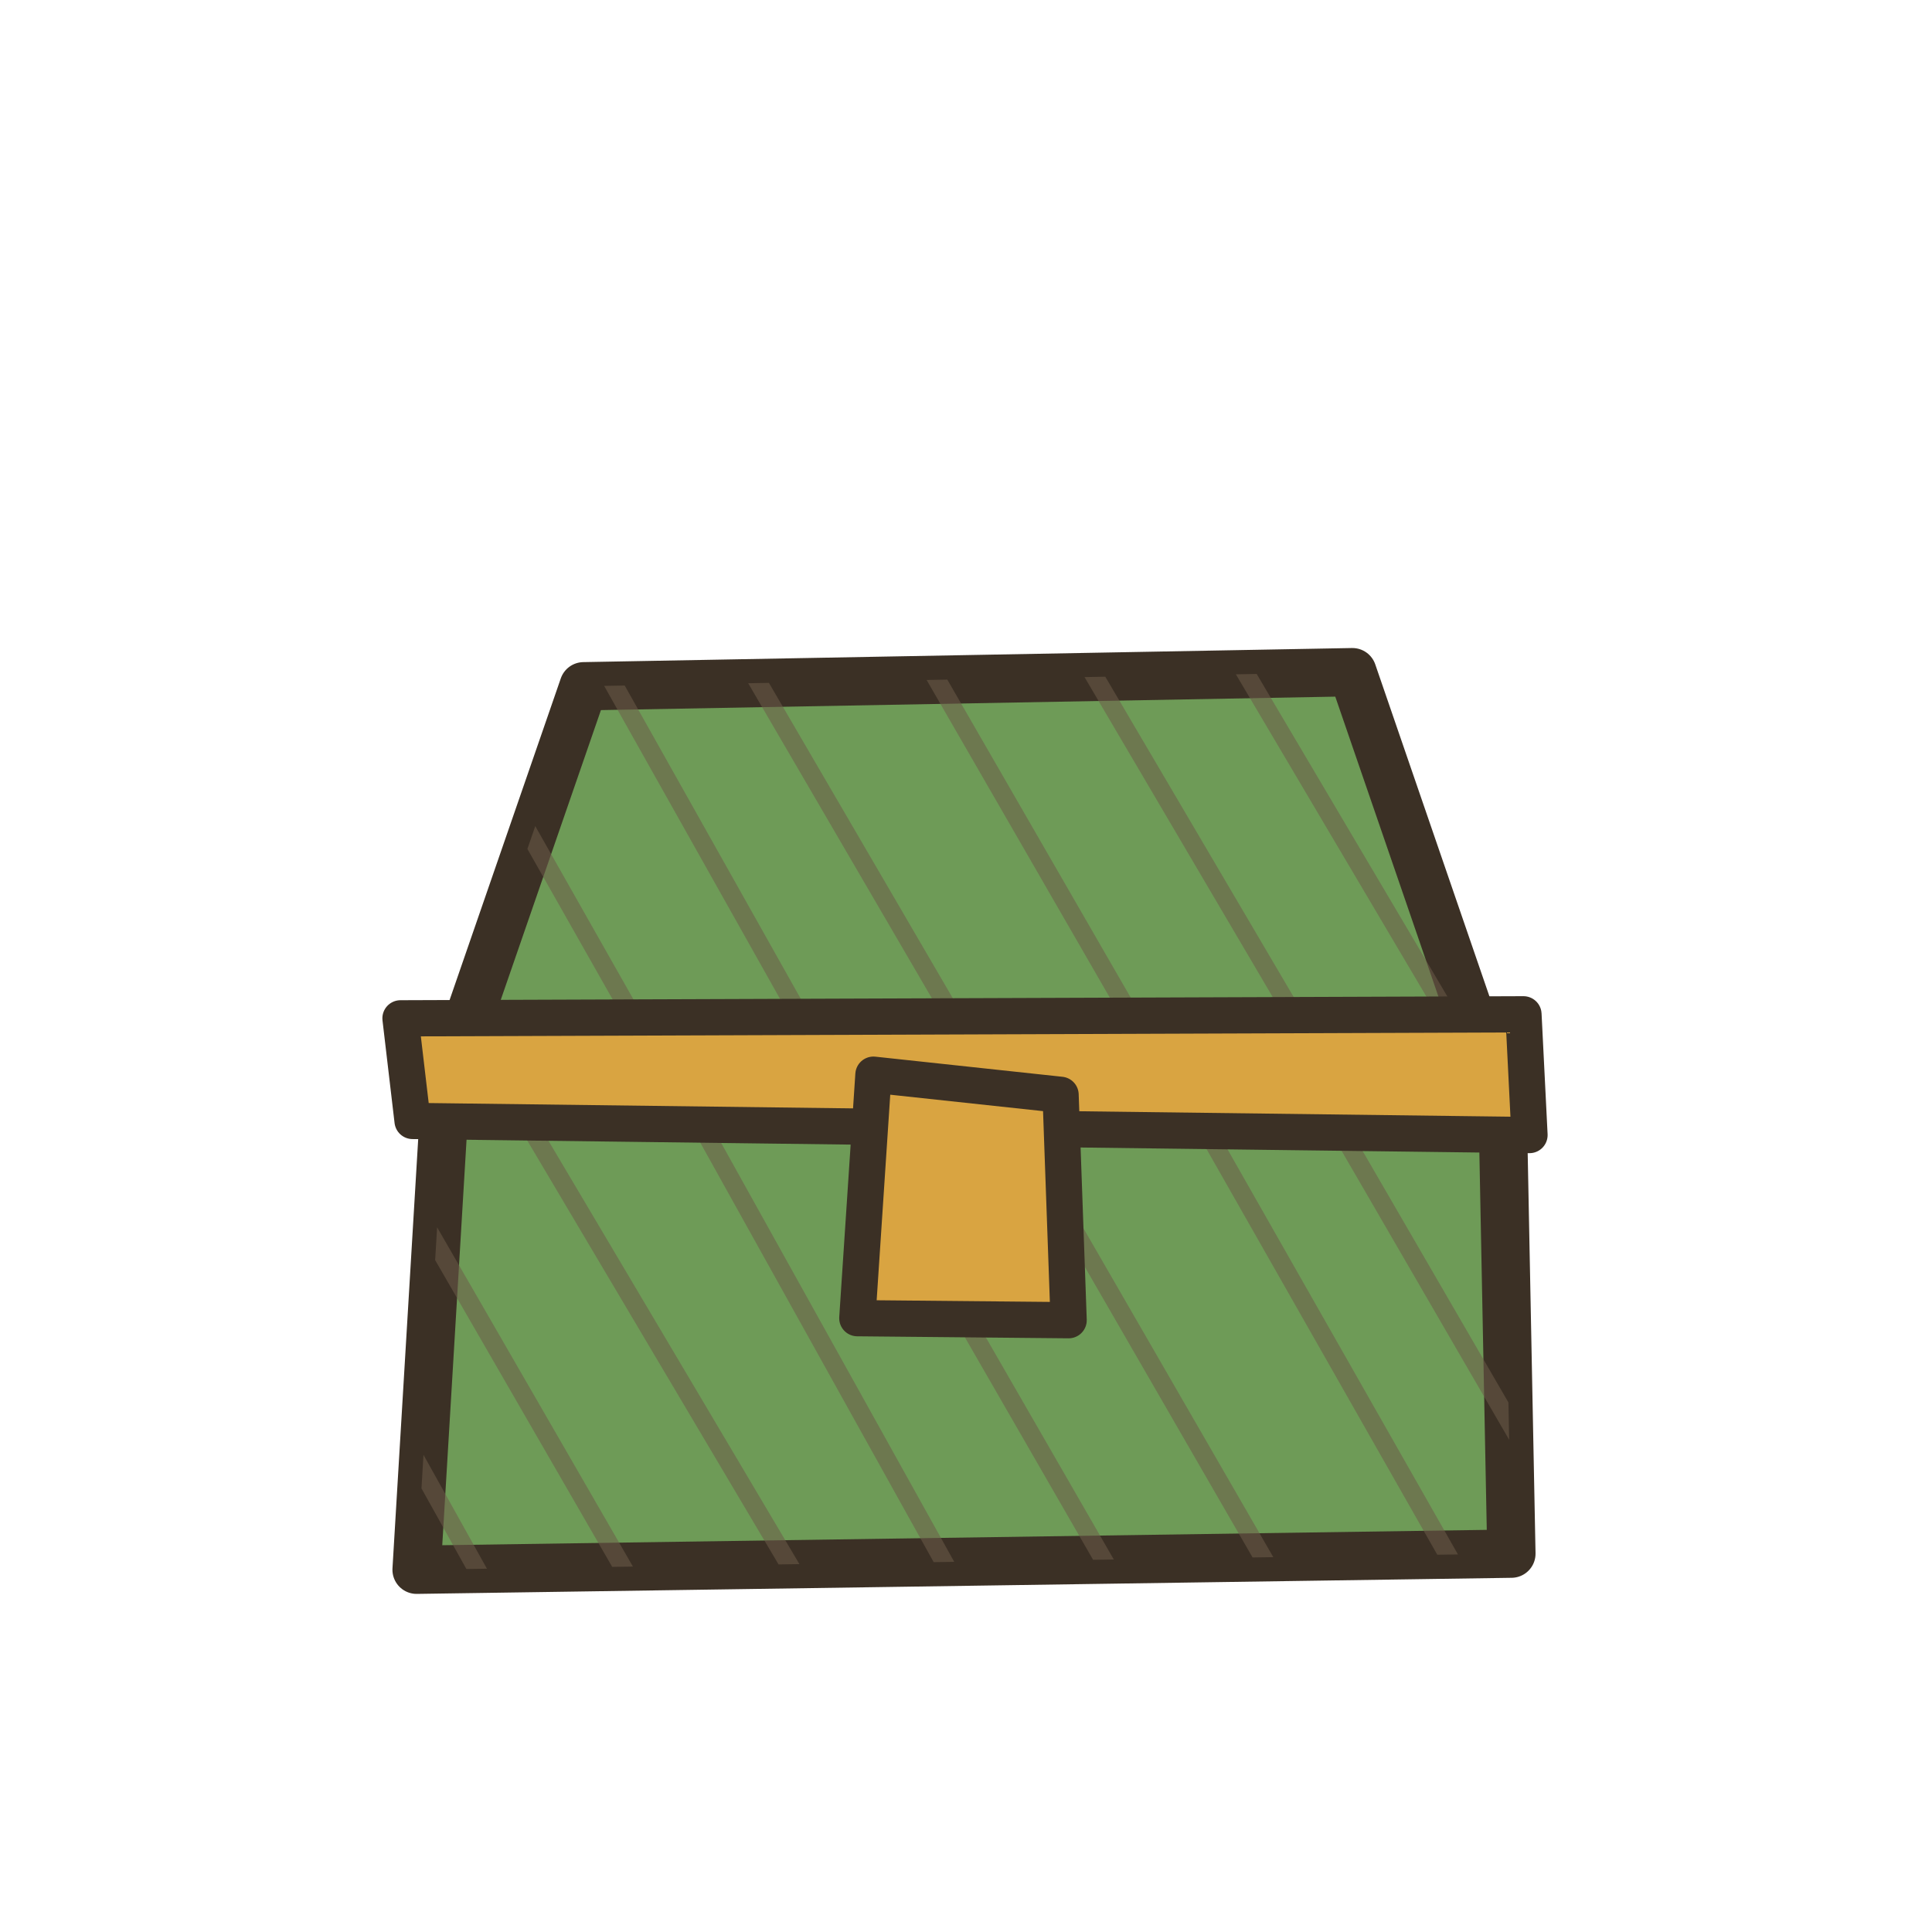
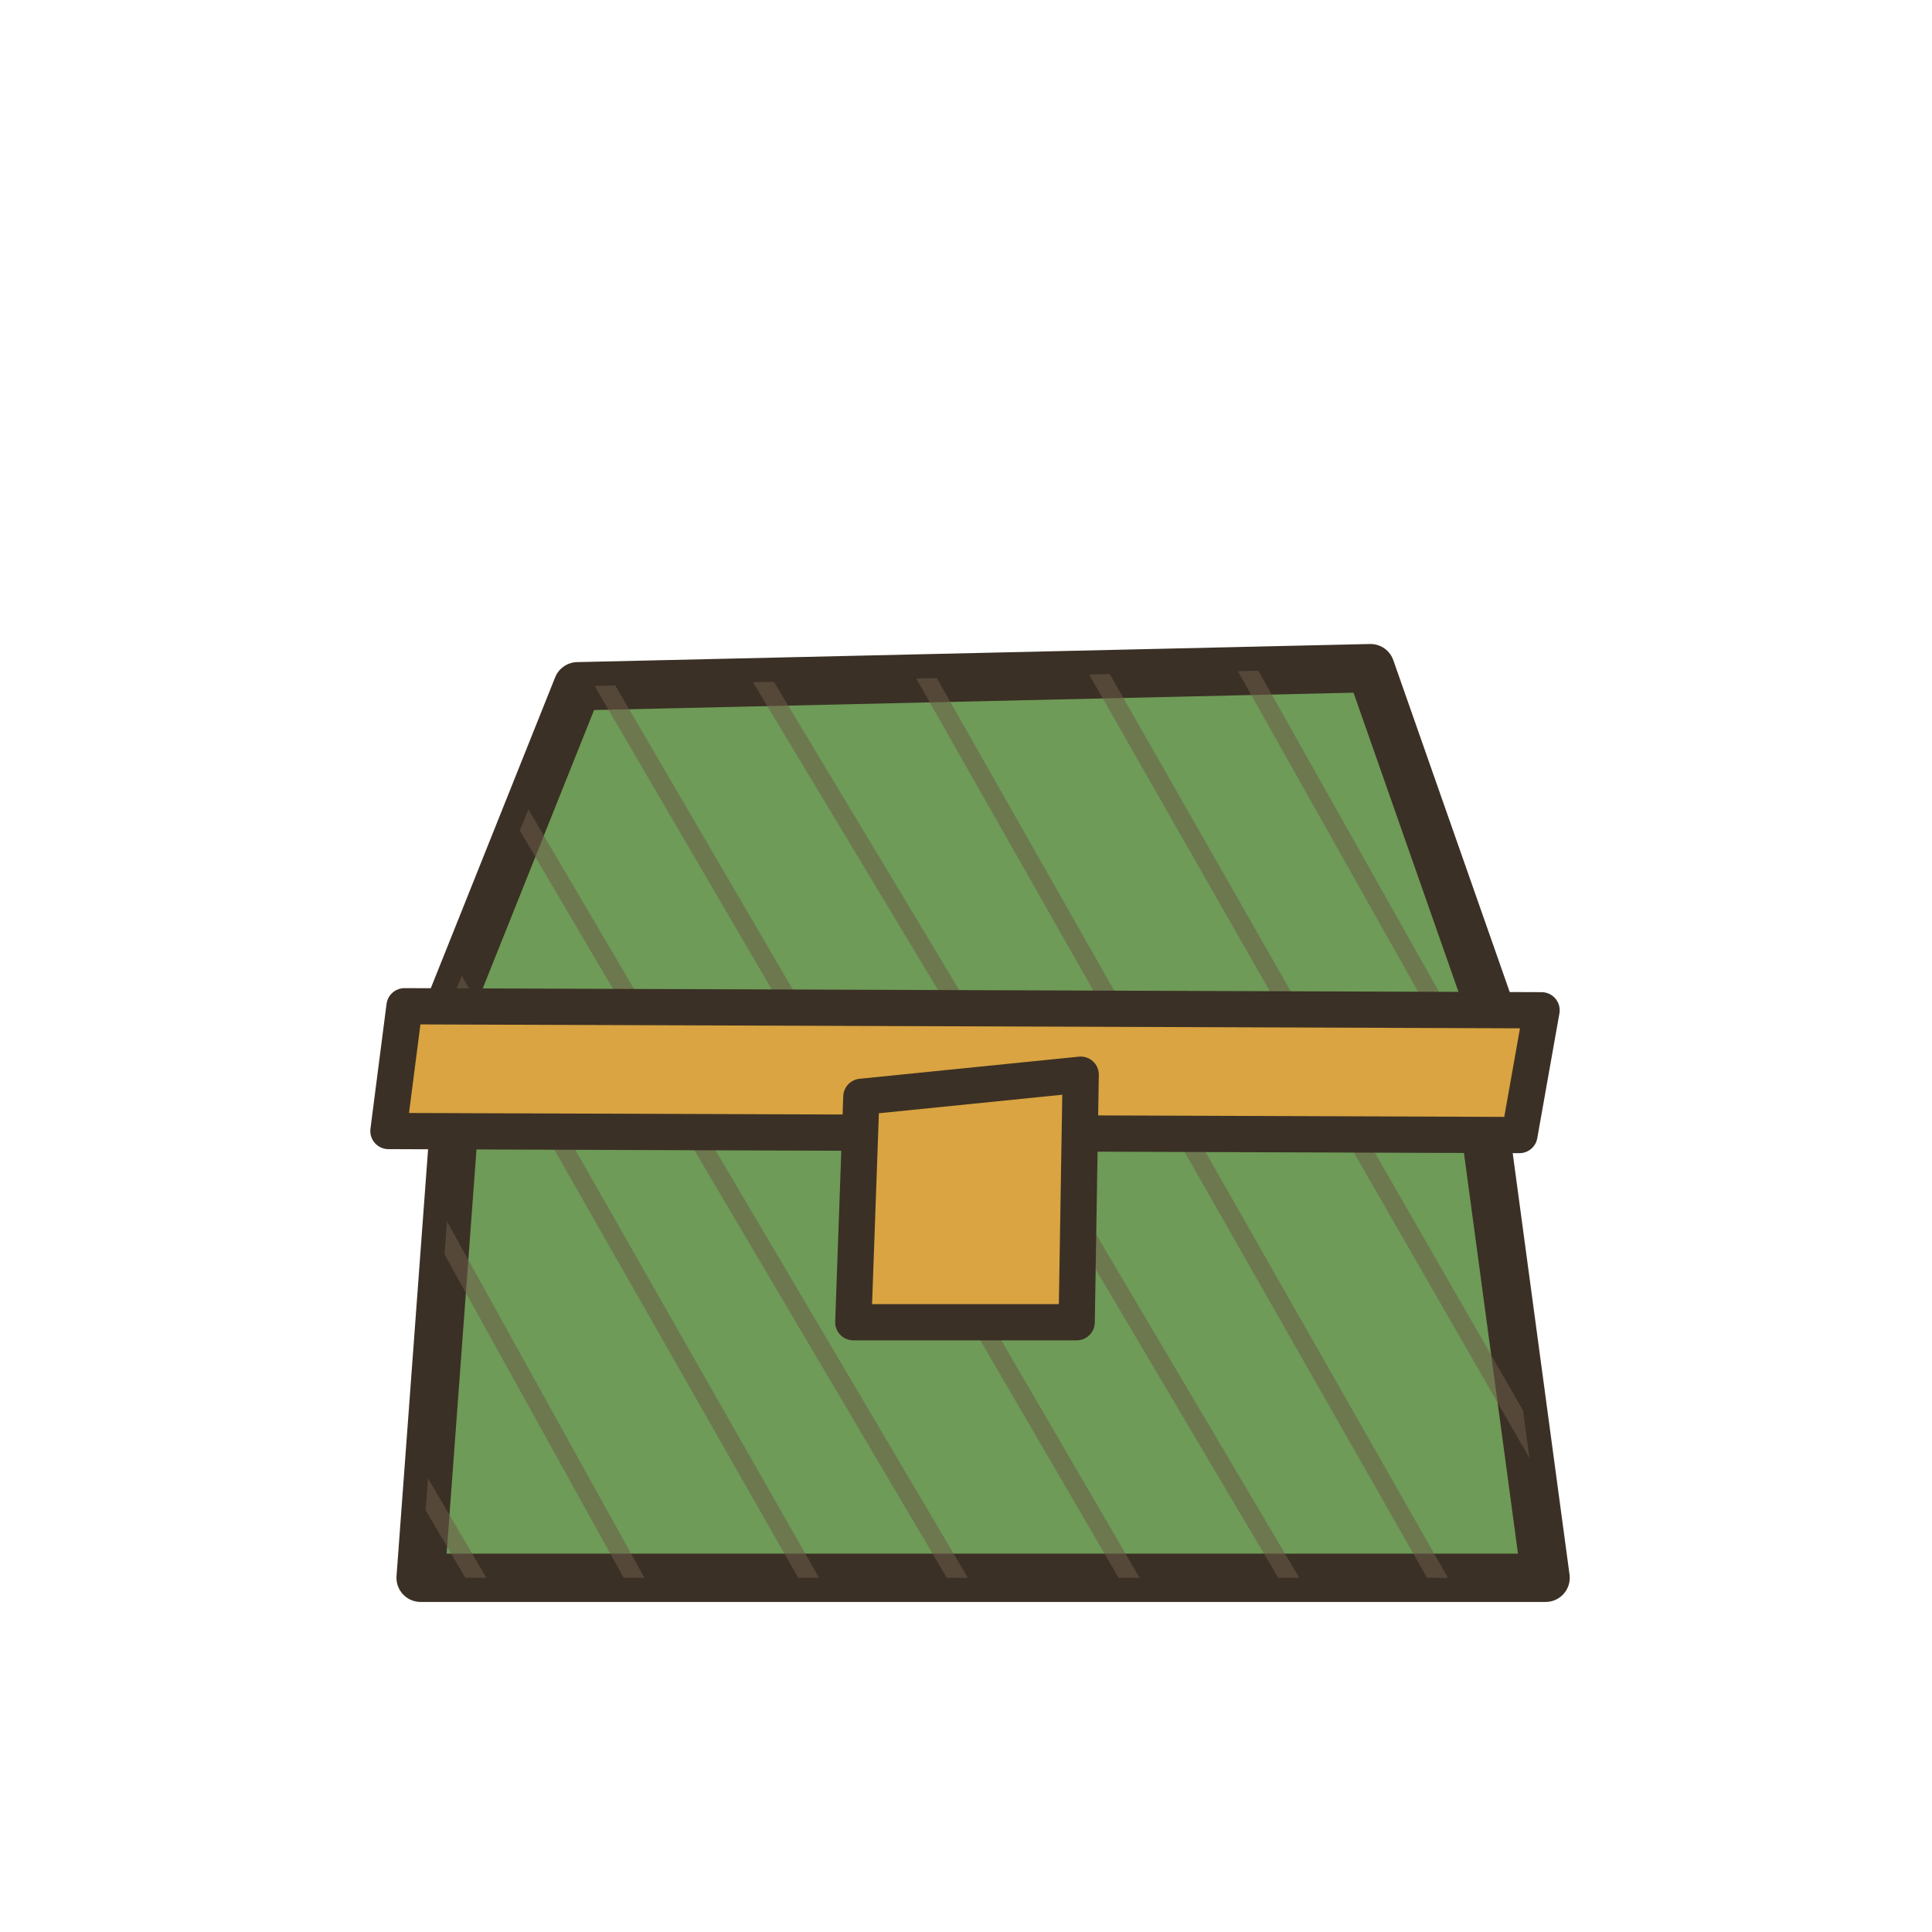
<svg xmlns="http://www.w3.org/2000/svg" viewBox="0 0 96 96" width="96" height="96">
-   <path d="M22.3,51.3L74.6,51.7L75.1,77.2L20.7,78.0Z" fill="#6E9B57" stroke="#3B3025" stroke-width="2.4" stroke-linecap="round" stroke-linejoin="round" />
+   <path d="M22.8,52.7L73.2,51.7L76.8,78.4L20.9,78.4Z" fill="#6E9B57" stroke="#3B3025" stroke-width="2.4" stroke-linecap="round" stroke-linejoin="round" />
  <clipPath id="ccoffregraines0">
-     <path d="M22.3,51.3L74.6,51.7L75.1,77.2L20.7,78.0Z" />
+     <path d="M22.8,52.7L73.2,51.7L76.8,78.4L20.9,78.4Z" />
  </clipPath>
  <g clip-path="url(#ccoffregraines0)">
-     <path d="M93.4,3.4L124.2,57.2M87.7,7.0L118.1,60.7M81.6,10.2L111.4,63.9M75.1,13.2L105.2,67.1M69.6,17.5L99.5,70.8M63.2,20.5L93.8,74.2M57.4,24.4L87.2,78.1M50.2,27.9L81.4,81.7M45.4,30.6L76.0,84.4M38.0,34.5L69.0,88.2M31.9,37.7L63.3,92.2M26.7,41.3L56.8,95.4M20.1,45.5L51.4,98.3M14.4,49.2L44.7,101.7M9.0,51.6L39.2,105.8M2.8,55.3L33.1,109.6M-3.3,59.3L26.8,113.1M-9.5,63.1L21.6,115.8M-15.7,66.1L14.3,119.4M-21.9,69.8L8.9,122.8" stroke="#6B5B49" stroke-width="0.9" fill="none" stroke-opacity="0.55" />
+     <path d="M92.7,2.8L124.3,56.1M87.2,6.3L117.5,60.7M80.6,10.8L112.4,63.2M75.4,13.4L105.6,67.7M69.3,17.8L99.9,70.9M63.2,21.1L93.9,73.7M56.9,24.7L87.1,78.0M50.8,27.7L81.2,80.6M44.5,31.1L75.3,85.2M38.3,34.9L69.6,87.8M33.1,38.9L63.5,91.1M26.2,42.2L57.9,95.9M21.1,44.9L51.4,98.1M15.0,48.6L44.8,102.4M8.1,51.9L39.6,105.6M2.9,56.4L33.0,108.9M-4.3,59.1L26.8,112.4M-9.2,62.3L21.5,116.2M-16.1,65.8L14.4,119.6M-21.5,69.3L9.0,123.7" stroke="#6B5B49" stroke-width="0.9" fill="none" stroke-opacity="0.55" />
  </g>
-   <path d="M22.5,52.9L29.0,34.1L67.2,33.4L73.7,52.3Z" fill="#6E9B57" stroke="#3B3025" stroke-width="2.4" stroke-linecap="round" stroke-linejoin="round" />
+   <path d="M21.3,52.6L28.7,34.1L68.1,33.2L74.8,52.3Z" fill="#6E9B57" stroke="#3B3025" stroke-width="2.4" stroke-linecap="round" stroke-linejoin="round" />
  <clipPath id="ccoffregraines1">
-     <path d="M22.5,52.9L29.0,34.1L67.2,33.4L73.7,52.3Z" />
+     <path d="M21.3,52.6L28.7,34.1L68.1,33.2L74.8,52.3Z" />
  </clipPath>
  <g clip-path="url(#ccoffregraines1)">
-     <path d="M99.3,-28.6L131.0,26.6M92.2,-25.9L124.4,29.5M86.5,-21.7L118.7,32.6M81.0,-19.0L112.9,36.0M74.3,-14.5L105.8,39.9M68.3,-11.3L99.8,43.7M62.4,-8.2L94.1,47.3M56.5,-4.8L88.4,50.1M49.9,-0.3L82.5,53.4M43.6,2.5L76.0,57.3M37.8,5.4L70.5,61.0M32.5,9.4L64.1,64.2M25.6,13.2L57.2,67.4M20.6,16.4L51.9,72.1M14.1,19.9L45.2,74.8M7.5,22.9L39.1,78.3M1.8,27.2L33.3,81.6M-4.1,29.8L27.5,85.5M-10.4,34.2L20.8,89.4M-16.6,36.8L15.8,92.5M-22.9,40.4L9.8,95.5M-28.5,44.0L3.8,99.0" stroke="#6B5B49" stroke-width="0.9" fill="none" stroke-opacity="0.55" />
+     <path d="M98.1,-28.6L130.2,26.1M92.6,-25.2L124.6,29.5M87.3,-21.6L118.7,33.2M80.5,-17.9L111.9,36.9M74.6,-15.0L106.1,39.5M68.6,-11.5L100.1,43.9M62.2,-7.8L94.4,46.6M55.9,-4.1L87.5,50.9M50.1,-0.8L81.7,54.6M44.9,2.9L76.0,58.2M38.6,5.4L70.2,60.8M32.3,9.5L63.8,65.0M25.8,13.7L58.2,67.6M19.8,16.5L52.2,72.0M13.9,20.1L45.9,74.5M8.3,23.3L39.0,78.0M2.3,27.0L33.8,82.2M-4.1,30.9L28.1,85.8M-10.2,34.5L22.0,88.9M-16.9,37.6L15.5,91.9M-23.1,40.9L10.0,96.3M-28.8,44.6L3.5,99.2" stroke="#6B5B49" stroke-width="0.9" fill="none" stroke-opacity="0.55" />
  </g>
-   <path d="M19.9,50.6L75.7,50.4L76.0,56.4L20.5,55.7Z" fill="#D9A441" stroke="#3B3025" stroke-width="1.8" stroke-linecap="round" stroke-linejoin="round" />
-   <path d="M43.4,53.4L52.7,54.4L53.1,65.6L42.6,65.5Z" fill="#D9A441" stroke="#3B3025" stroke-width="1.8" stroke-linecap="round" stroke-linejoin="round" />
+   <path d="M20.1,50.0L76.6,50.2L75.5,56.4L19.3,56.2Z" fill="#D9A441" stroke="#3B3025" stroke-width="1.8" stroke-linecap="round" stroke-linejoin="round" />
+   <path d="M42.8,54.5L53.7,53.4L53.5,65.7L42.4,65.7Z" fill="#D9A441" stroke="#3B3025" stroke-width="1.8" stroke-linecap="round" stroke-linejoin="round" />
</svg>
